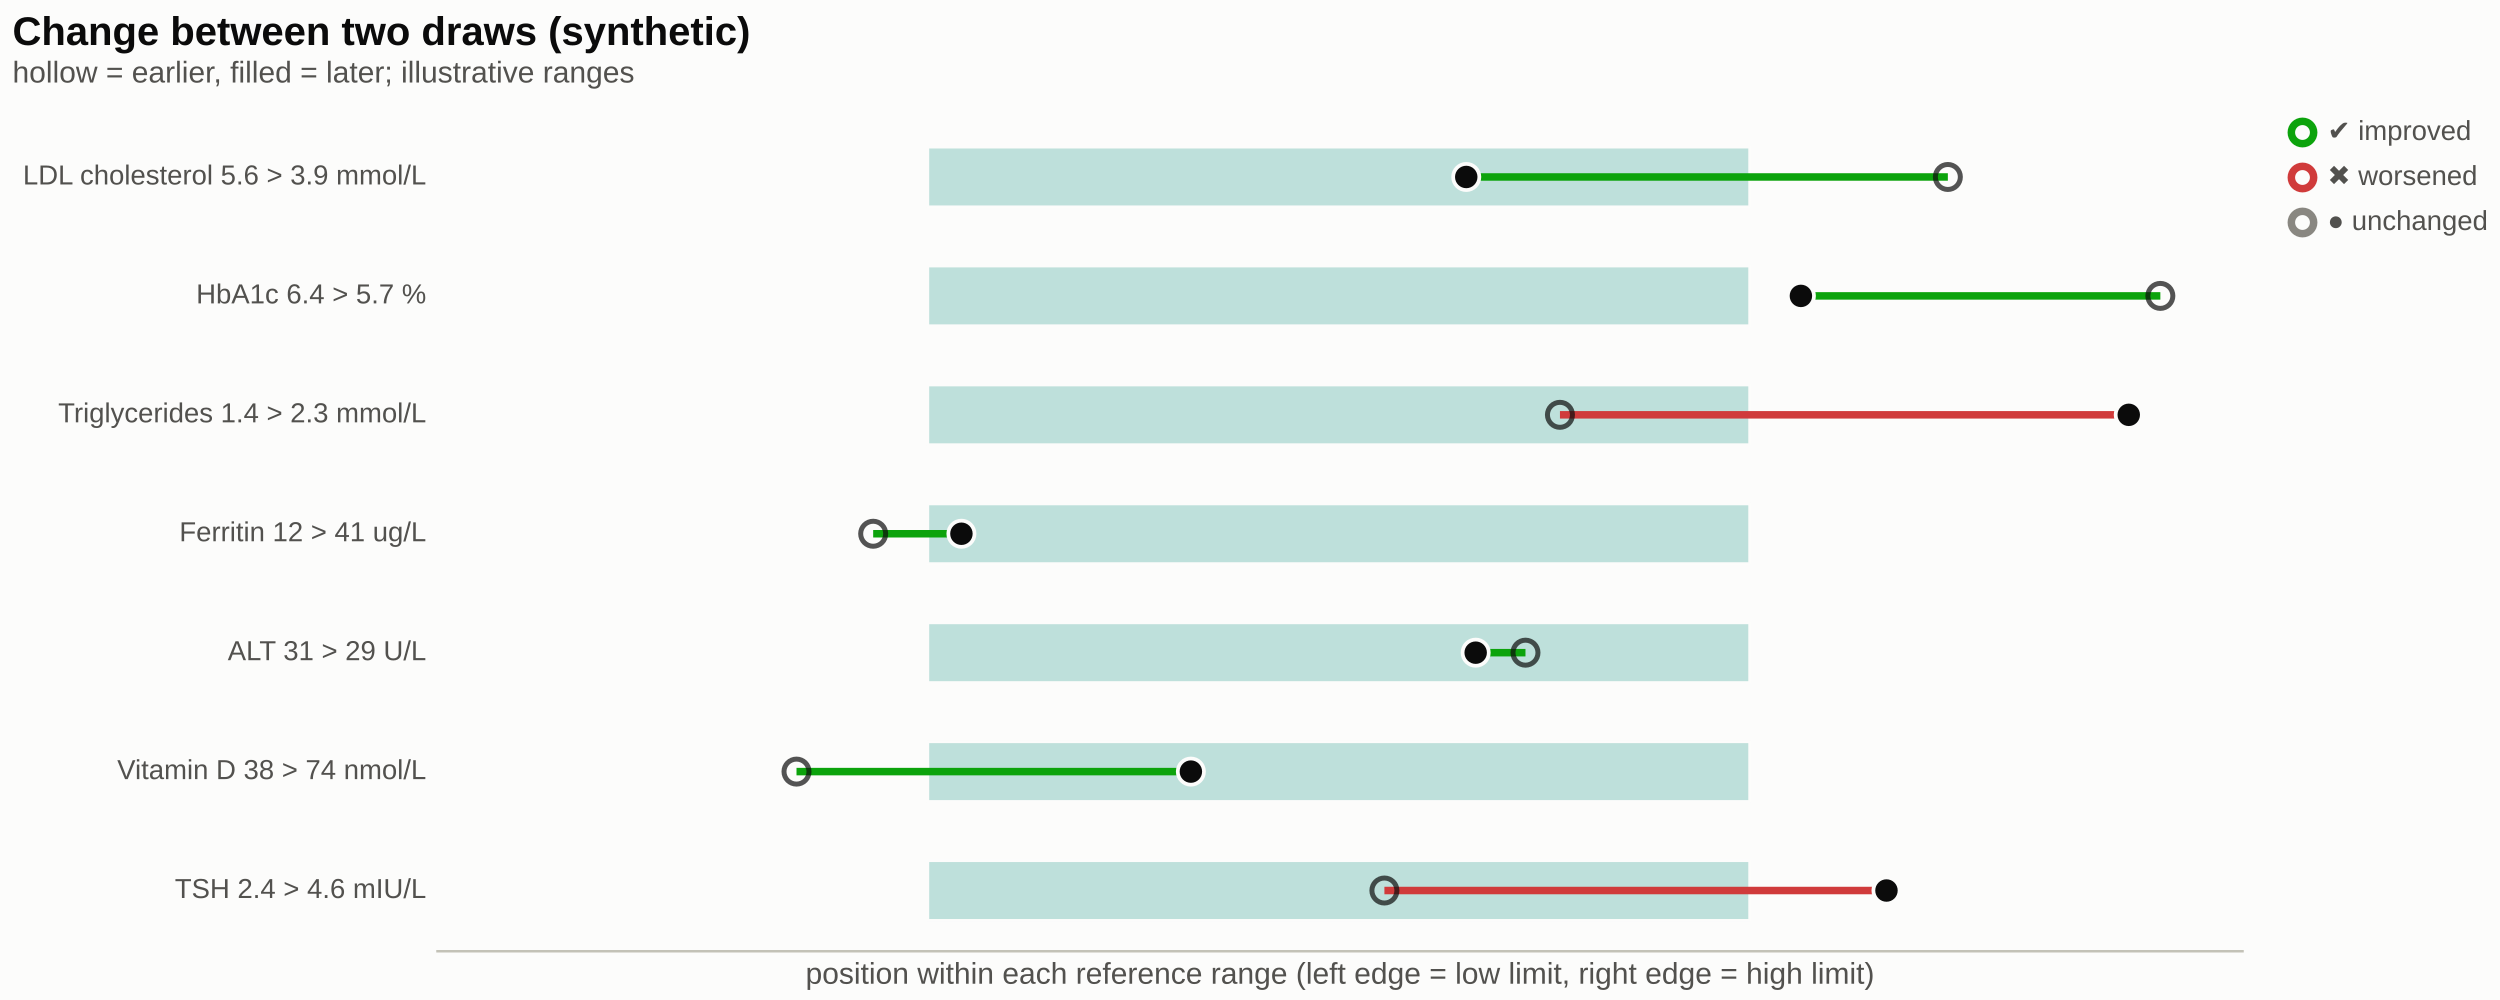
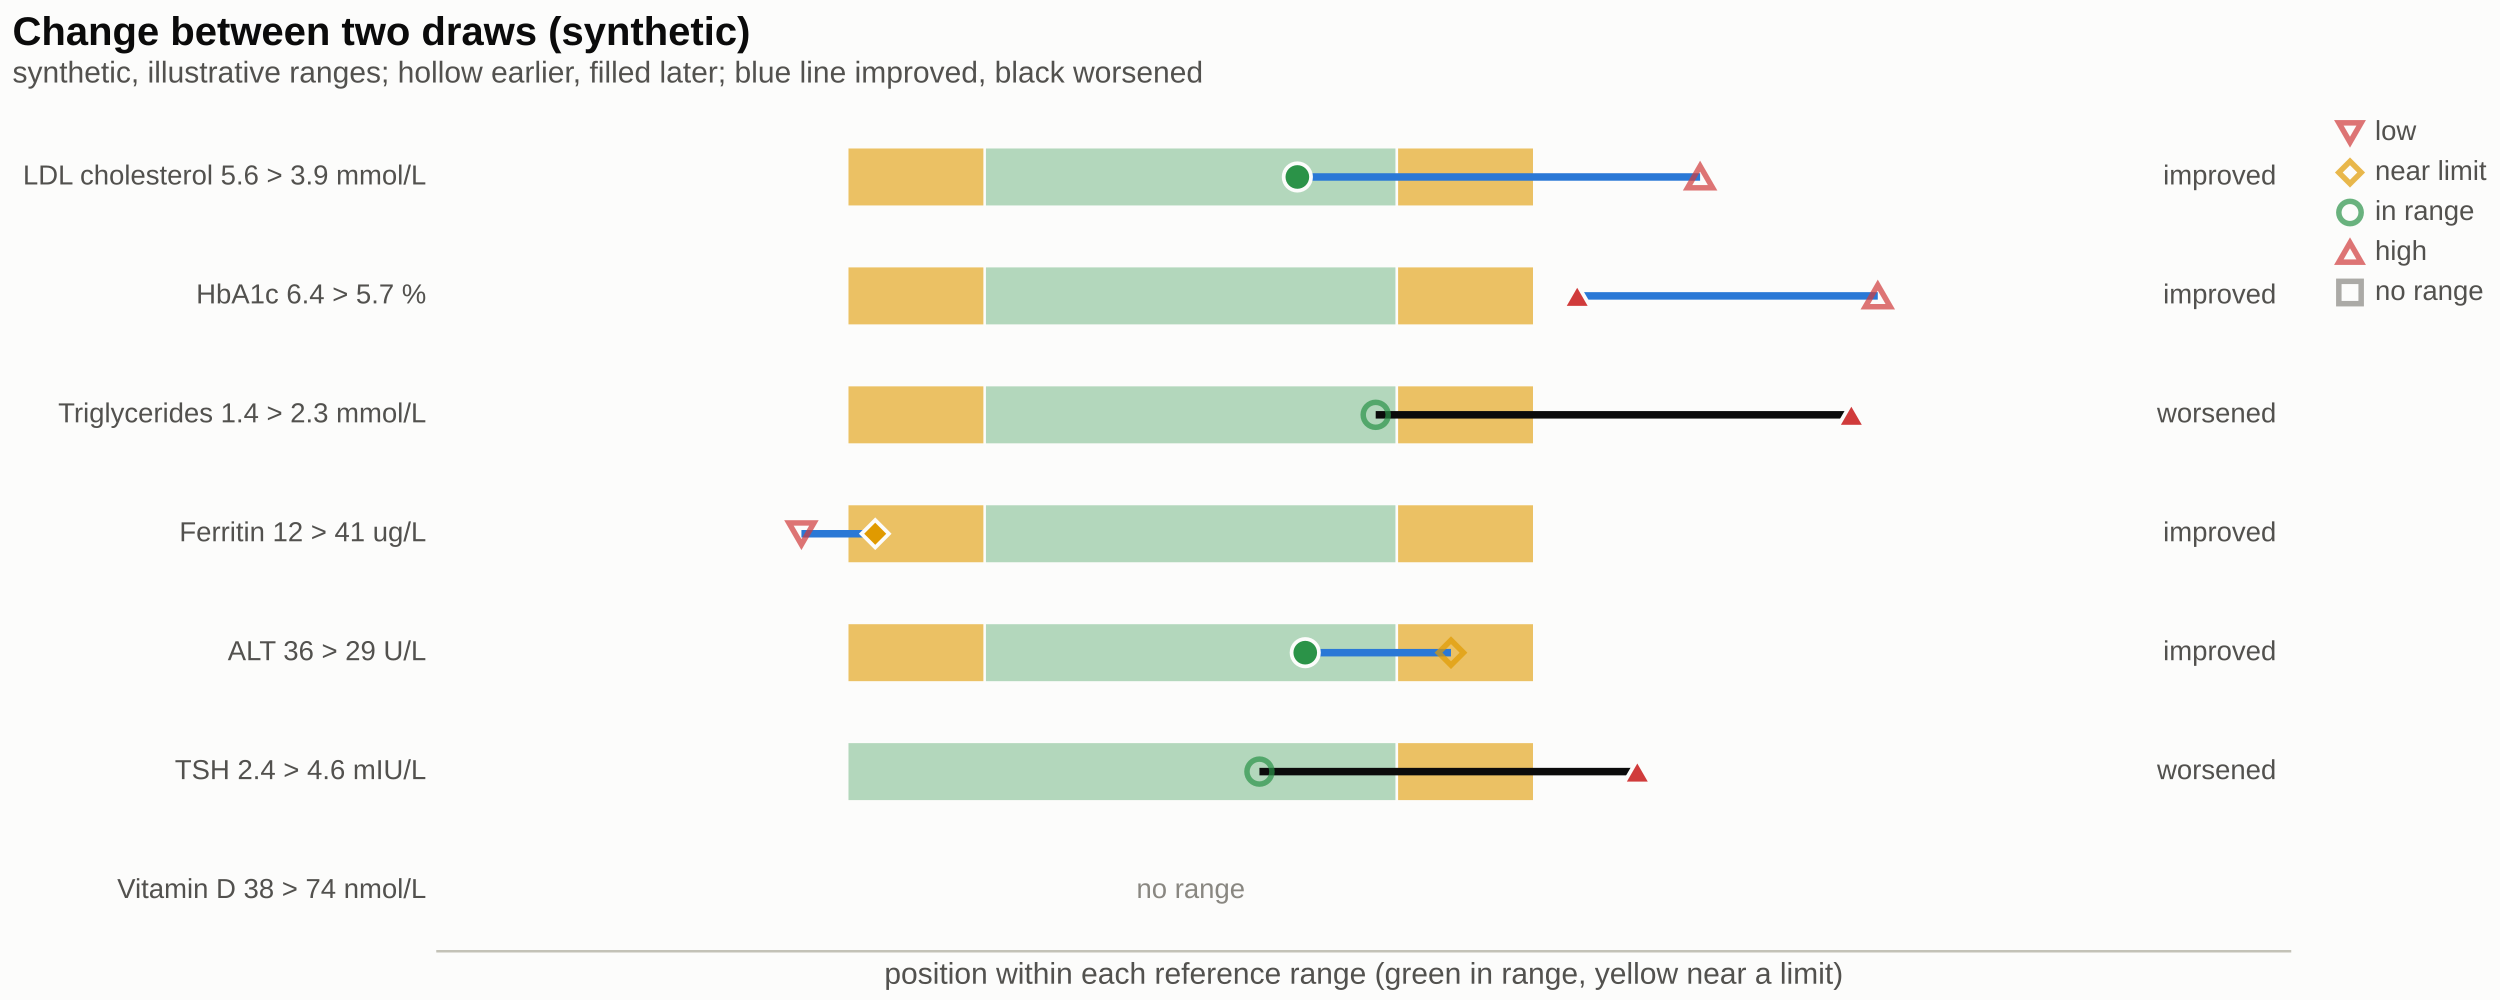
<svg xmlns="http://www.w3.org/2000/svg" width="1000" height="400" viewBox="0 0 1000 400" font-family="Arial, Liberation Sans, sans-serif">
  <defs>
    <clipPath id="clip-main">
-       <rect x="174" y="47" width="723" height="333" />
+       <rect x="174" y="47" width="742" height="333" />
    </clipPath>
  </defs>
  <rect width="100%" height="100%" fill="#fcfcfb" />
-   <line x1="174.5" y1="380.5" x2="897.5" y2="380.5" stroke="#c3c2b7" stroke-width="1" />
-   <text x="536" y="393.5" font-size="12" fill="#52514e" font-weight="normal" text-anchor="middle">position within each reference range (left edge = low limit, right edge = high limit)</text>
+   <line x1="174.5" y1="380.5" x2="916.5" y2="380.5" stroke="#c3c2b7" stroke-width="1" />
+   <text x="545.5" y="393.5" font-size="12" fill="#52514e" font-weight="normal" text-anchor="middle">position within each reference range (green in range, yellow near a limit)</text>
  <g>
-     <rect x="371.18" y="58.89" width="328.64" height="23.79" fill="#2a9d8f" stroke="#fcfcfb" opacity="0.3" stroke-width="1" />
-     <rect x="371.18" y="106.46" width="328.64" height="23.79" fill="#2a9d8f" stroke="#fcfcfb" opacity="0.3" stroke-width="1" />
-     <rect x="371.18" y="154.04" width="328.64" height="23.79" fill="#2a9d8f" stroke="#fcfcfb" opacity="0.3" stroke-width="1" />
-     <rect x="371.18" y="201.61" width="328.64" height="23.79" fill="#2a9d8f" stroke="#fcfcfb" opacity="0.3" stroke-width="1" />
-     <rect x="371.18" y="249.18" width="328.64" height="23.79" fill="#2a9d8f" stroke="#fcfcfb" opacity="0.3" stroke-width="1" />
-     <rect x="371.18" y="296.75" width="328.64" height="23.79" fill="#2a9d8f" stroke="#fcfcfb" opacity="0.3" stroke-width="1" />
-     <rect x="371.18" y="344.32" width="328.64" height="23.79" fill="#2a9d8f" stroke="#fcfcfb" opacity="0.3" stroke-width="1" />
-     <line x1="779.14" y1="70.79" x2="586.5" y2="70.79" stroke="#0ca30c" stroke-width="3" />
-     <line x1="864.14" y1="118.36" x2="720.36" y2="118.36" stroke="#0ca30c" stroke-width="3" />
-     <line x1="623.98" y1="165.93" x2="851.5" y2="165.93" stroke="#d03b3b" stroke-width="3" />
-     <line x1="349.27" y1="213.5" x2="384.57" y2="213.5" stroke="#0ca30c" stroke-width="3" />
-     <line x1="610.19" y1="261.07" x2="590.27" y2="261.07" stroke="#0ca30c" stroke-width="3" />
-     <line x1="318.6" y1="308.64" x2="476.35" y2="308.64" stroke="#0ca30c" stroke-width="3" />
-     <line x1="553.76" y1="356.21" x2="754.59" y2="356.21" stroke="#d03b3b" stroke-width="3" />
-     <circle cx="779.14" cy="70.79" r="5" fill="none" stroke="#0b0b0b" stroke-width="2" opacity="0.7" />
-     <circle cx="864.14" cy="118.36" r="5" fill="none" stroke="#0b0b0b" stroke-width="2" opacity="0.7" />
-     <circle cx="623.98" cy="165.93" r="5" fill="none" stroke="#0b0b0b" stroke-width="2" opacity="0.7" />
-     <circle cx="349.27" cy="213.5" r="5" fill="none" stroke="#0b0b0b" stroke-width="2" opacity="0.7" />
-     <circle cx="610.19" cy="261.07" r="5" fill="none" stroke="#0b0b0b" stroke-width="2" opacity="0.7" />
-     <circle cx="318.6" cy="308.64" r="5" fill="none" stroke="#0b0b0b" stroke-width="2" opacity="0.7" />
-     <circle cx="553.76" cy="356.21" r="5" fill="none" stroke="#0b0b0b" stroke-width="2" opacity="0.7" />
-     <circle cx="586.5" cy="70.79" r="5.24" fill="#0b0b0b" stroke="#fcfcfb" stroke-width="1.5" />
-     <circle cx="720.36" cy="118.36" r="5.24" fill="#0b0b0b" stroke="#fcfcfb" stroke-width="1.5" />
-     <circle cx="851.5" cy="165.93" r="5.24" fill="#0b0b0b" stroke="#fcfcfb" stroke-width="1.5" />
-     <circle cx="384.57" cy="213.5" r="5.24" fill="#0b0b0b" stroke="#fcfcfb" stroke-width="1.5" />
-     <circle cx="590.27" cy="261.07" r="5.24" fill="#0b0b0b" stroke="#fcfcfb" stroke-width="1.5" />
-     <circle cx="476.35" cy="308.64" r="5.24" fill="#0b0b0b" stroke="#fcfcfb" stroke-width="1.5" />
-     <circle cx="754.59" cy="356.21" r="5.24" fill="#0b0b0b" stroke="#fcfcfb" stroke-width="1.5" />
+     <rect x="393.85" y="58.89" width="164.89" height="23.79" fill="#2b9348" stroke="#fcfcfb" opacity="0.35" stroke-width="1" />
+     <rect x="393.85" y="106.46" width="164.89" height="23.79" fill="#2b9348" stroke="#fcfcfb" opacity="0.35" stroke-width="1" />
+     <rect x="393.85" y="154.04" width="164.89" height="23.79" fill="#2b9348" stroke="#fcfcfb" opacity="0.35" stroke-width="1" />
+     <rect x="393.85" y="201.61" width="164.89" height="23.79" fill="#2b9348" stroke="#fcfcfb" opacity="0.35" stroke-width="1" />
+     <rect x="393.85" y="249.18" width="164.89" height="23.79" fill="#2b9348" stroke="#fcfcfb" opacity="0.35" stroke-width="1" />
+     <rect x="338.89" y="296.75" width="219.85" height="23.79" fill="#2b9348" stroke="#fcfcfb" opacity="0.35" stroke-width="1" />
+     <rect x="338.89" y="58.89" width="54.96" height="23.79" fill="#e09a00" stroke="#fcfcfb" opacity="0.6" stroke-width="1" />
+     <rect x="338.89" y="106.46" width="54.96" height="23.79" fill="#e09a00" stroke="#fcfcfb" opacity="0.6" stroke-width="1" />
+     <rect x="338.89" y="154.04" width="54.96" height="23.79" fill="#e09a00" stroke="#fcfcfb" opacity="0.6" stroke-width="1" />
+     <rect x="338.89" y="201.61" width="54.96" height="23.79" fill="#e09a00" stroke="#fcfcfb" opacity="0.6" stroke-width="1" />
+     <rect x="338.89" y="249.18" width="54.96" height="23.79" fill="#e09a00" stroke="#fcfcfb" opacity="0.6" stroke-width="1" />
+     <rect x="558.74" y="58.89" width="54.96" height="23.79" fill="#e09a00" stroke="#fcfcfb" opacity="0.6" stroke-width="1" />
+     <rect x="558.74" y="106.46" width="54.96" height="23.79" fill="#e09a00" stroke="#fcfcfb" opacity="0.6" stroke-width="1" />
+     <rect x="558.74" y="154.04" width="54.96" height="23.79" fill="#e09a00" stroke="#fcfcfb" opacity="0.6" stroke-width="1" />
+     <rect x="558.74" y="201.61" width="54.96" height="23.79" fill="#e09a00" stroke="#fcfcfb" opacity="0.6" stroke-width="1" />
+     <rect x="558.74" y="249.18" width="54.96" height="23.79" fill="#e09a00" stroke="#fcfcfb" opacity="0.6" stroke-width="1" />
+     <rect x="558.74" y="296.75" width="54.96" height="23.79" fill="#e09a00" stroke="#fcfcfb" opacity="0.6" stroke-width="1" />
+     <line x1="680.04" y1="70.79" x2="518.94" y2="70.79" stroke="#2a78d6" stroke-width="3" />
+     <line x1="751.11" y1="118.36" x2="630.88" y2="118.36" stroke="#2a78d6" stroke-width="3" />
+     <line x1="320.57" y1="213.5" x2="350.09" y2="213.5" stroke="#2a78d6" stroke-width="3" />
+     <line x1="580.39" y1="261.07" x2="522.1" y2="261.07" stroke="#2a78d6" stroke-width="3" />
+     <line x1="550.28" y1="165.93" x2="740.54" y2="165.93" stroke="#0b0b0b" stroke-width="3" />
+     <line x1="503.78" y1="308.64" x2="654.93" y2="308.64" stroke="#0b0b0b" stroke-width="3" />
+     <path d="M680.04,66.46L675.04,75.12L685.04,75.12Z" fill="none" stroke="#d03b3b" stroke-width="2.2" opacity="0.7" />
+     <path d="M751.11,114.03L746.11,122.69L756.11,122.69Z" fill="none" stroke="#d03b3b" stroke-width="2.2" opacity="0.7" />
+     <circle cx="550.28" cy="165.93" r="5" fill="none" stroke="#2b9348" stroke-width="2.2" opacity="0.7" />
+     <path d="M320.57,217.83L315.57,209.17L325.57,209.17Z" fill="none" stroke="#d03b3b" stroke-width="2.2" opacity="0.7" />
+     <path d="M575.39,261.07L580.39,256.07L585.39,261.07L580.39,266.07Z" fill="none" stroke="#e09a00" stroke-width="2.2" opacity="0.7" />
+     <circle cx="503.78" cy="308.64" r="5" fill="none" stroke="#2b9348" stroke-width="2.2" opacity="0.7" />
+     <circle cx="518.94" cy="70.79" r="5.48" fill="#2b9348" stroke="#fcfcfb" stroke-width="1.5" />
+     <path d="M630.88,113.61L625.4,123.1L636.36,123.1Z" fill="#d03b3b" stroke="#fcfcfb" stroke-width="1.5" />
+     <path d="M740.54,161.19L735.06,170.67L746.02,170.67Z" fill="#d03b3b" stroke="#fcfcfb" stroke-width="1.5" />
+     <path d="M344.61,213.5L350.09,208.02L355.56,213.5L350.09,218.98Z" fill="#e09a00" stroke="#fcfcfb" stroke-width="1.5" />
+     <circle cx="522.1" cy="261.07" r="5.48" fill="#2b9348" stroke="#fcfcfb" stroke-width="1.5" />
+     <path d="M654.93,303.9L649.45,313.39L660.4,313.39Z" fill="#d03b3b" stroke="#fcfcfb" stroke-width="1.5" />
+     <text x="910.5" y="73.79" font-size="11" fill="#52514e" text-anchor="end">improved</text>
+     <text x="910.5" y="121.36" font-size="11" fill="#52514e" text-anchor="end">improved</text>
+     <text x="910.5" y="168.93" font-size="11" fill="#52514e" text-anchor="end">worsened</text>
+     <text x="910.5" y="216.5" font-size="11" fill="#52514e" text-anchor="end">improved</text>
+     <text x="910.5" y="264.07" font-size="11" fill="#52514e" text-anchor="end">improved</text>
+     <text x="910.5" y="311.64" font-size="11" fill="#52514e" text-anchor="end">worsened</text>
+     <text x="476.3" y="359.21" font-size="11" fill="#898781" text-anchor="middle">no range</text>
  </g>
  <text x="170.5" y="73.79" font-size="11" fill="#52514e" text-anchor="end">LDL cholesterol  5.6 &gt; 3.9 mmol/L</text>
  <text x="170.5" y="121.36" font-size="11" fill="#52514e" text-anchor="end">HbA1c  6.4 &gt; 5.7 %</text>
  <text x="170.5" y="168.93" font-size="11" fill="#52514e" text-anchor="end">Triglycerides  1.4 &gt; 2.3 mmol/L</text>
  <text x="170.5" y="216.5" font-size="11" fill="#52514e" text-anchor="end">Ferritin  12 &gt; 41 ug/L</text>
-   <text x="170.5" y="264.07" font-size="11" fill="#52514e" text-anchor="end">ALT  31 &gt; 29 U/L</text>
-   <text x="170.5" y="311.64" font-size="11" fill="#52514e" text-anchor="end">Vitamin D  38 &gt; 74 nmol/L</text>
-   <text x="170.5" y="359.21" font-size="11" fill="#52514e" text-anchor="end">TSH  2.4 &gt; 4.6 mIU/L</text>
-   <circle cx="921" cy="53" r="4.47" fill="transparent" stroke="#0ca30c" stroke-width="3" />
-   <text x="931" y="56" font-size="11" fill="#52514e" text-anchor="start">✔ improved</text>
-   <circle cx="921" cy="71" r="4.47" fill="transparent" stroke="#d03b3b" stroke-width="3" />
-   <text x="931" y="74" font-size="11" fill="#52514e" text-anchor="start">✖ worsened</text>
-   <circle cx="921" cy="89" r="4.47" fill="transparent" stroke="#898781" stroke-width="3" />
-   <text x="931" y="92" font-size="11" fill="#52514e" text-anchor="start">● unchanged</text>
+   <text x="170.5" y="264.07" font-size="11" fill="#52514e" text-anchor="end">ALT  36 &gt; 29 U/L</text>
+   <text x="170.5" y="311.64" font-size="11" fill="#52514e" text-anchor="end">TSH  2.4 &gt; 4.6 mIU/L</text>
+   <text x="170.5" y="359.21" font-size="11" fill="#52514e" text-anchor="end">Vitamin D  38 &gt; 74 nmol/L</text>
+   <path d="M940,56.87L935.53,49.13L944.47,49.13Z" fill="transparent" stroke="#d03b3b" stroke-width="2.2" opacity="0.7" />
+   <text x="950" y="56" font-size="11" fill="#52514e" text-anchor="start">low</text>
+   <path d="M935.53,69L940,64.53L944.47,69L940,73.47Z" fill="transparent" stroke="#e09a00" stroke-width="2.2" opacity="0.7" />
+   <text x="950" y="72" font-size="11" fill="#52514e" text-anchor="start">near limit</text>
+   <circle cx="940" cy="85" r="4.47" fill="transparent" stroke="#2b9348" stroke-width="2.2" opacity="0.7" />
+   <text x="950" y="88" font-size="11" fill="#52514e" text-anchor="start">in range</text>
+   <path d="M940,97.13L935.53,104.87L944.47,104.87Z" fill="transparent" stroke="#d03b3b" stroke-width="2.2" opacity="0.7" />
+   <text x="950" y="104" font-size="11" fill="#52514e" text-anchor="start">high</text>
+   <rect x="935.53" y="112.53" width="8.94" height="8.94" fill="transparent" stroke="#898781" stroke-width="2.2" opacity="0.7" />
+   <text x="950" y="120" font-size="11" fill="#52514e" text-anchor="start">no range</text>
  <text x="5" y="18" font-size="16" fill="#0b0b0b" font-weight="600" text-anchor="start">Change between two draws (synthetic)</text>
-   <text x="5" y="33" font-size="12" fill="#52514e" font-weight="normal" text-anchor="start">hollow = earlier, filled = later; illustrative ranges</text>
+   <text x="5" y="33" font-size="12" fill="#52514e" font-weight="normal" text-anchor="start">synthetic, illustrative ranges; hollow earlier, filled later; blue line improved, black worsened</text>
</svg>
